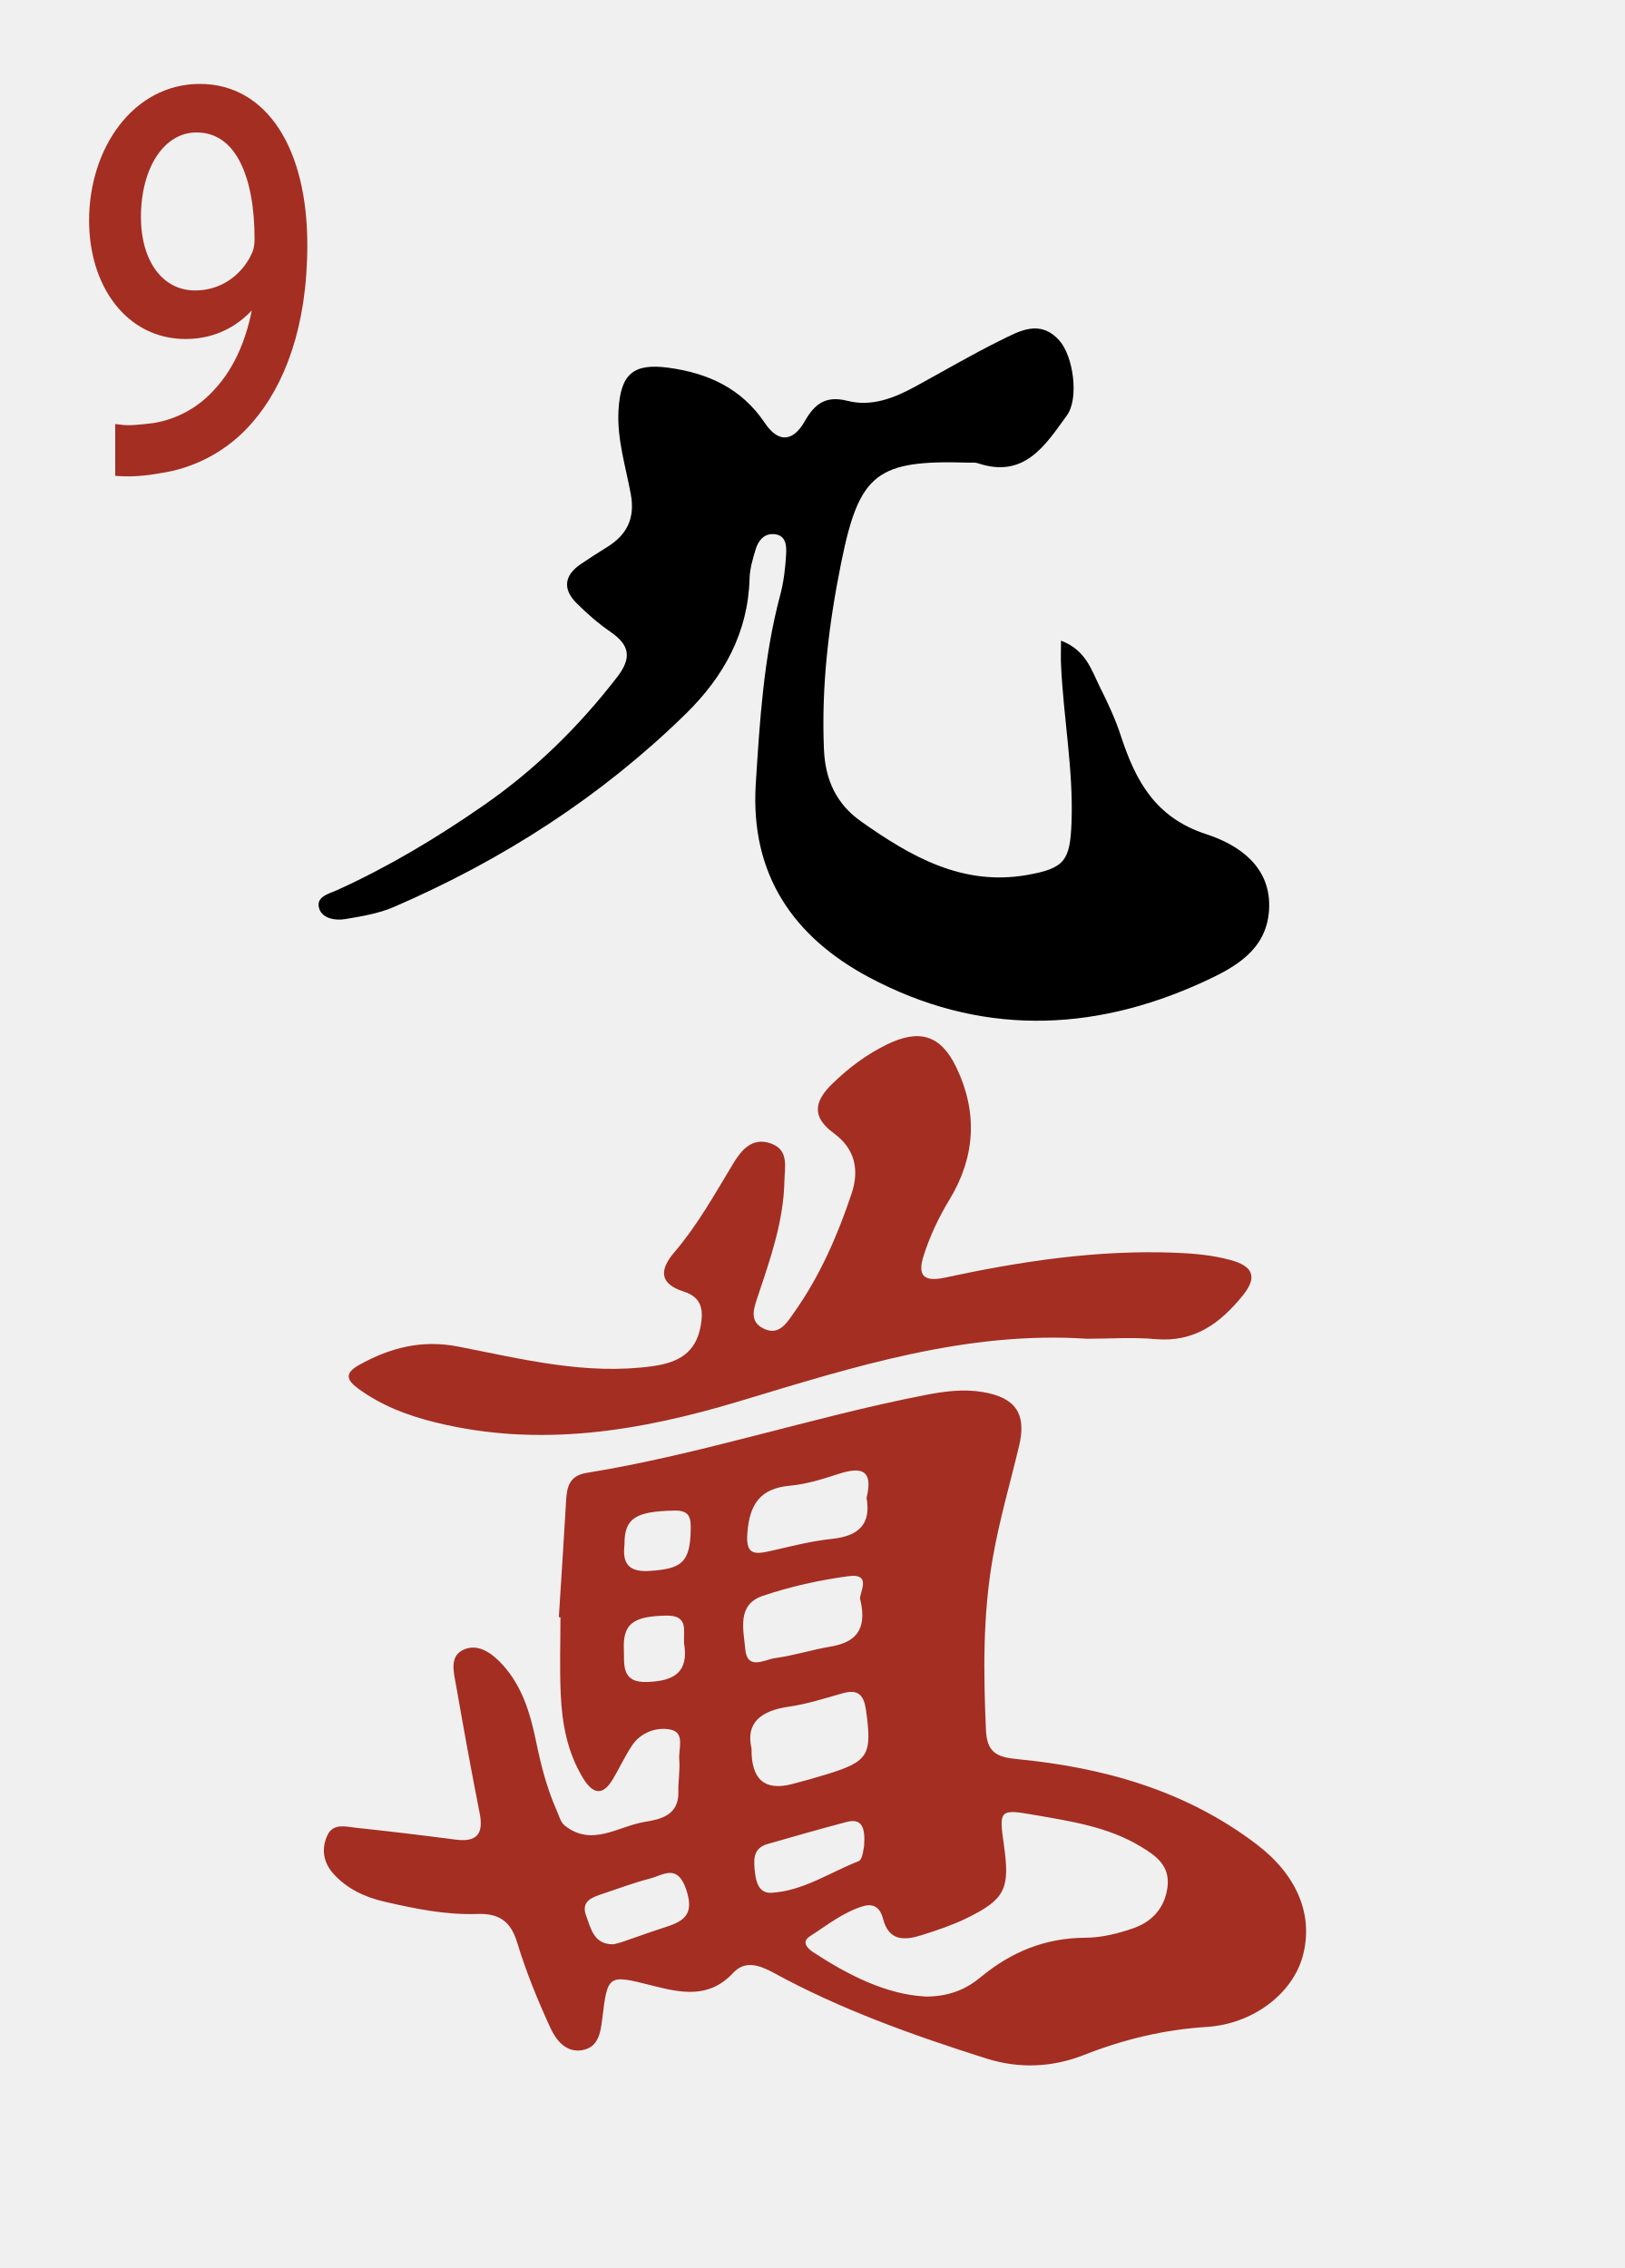
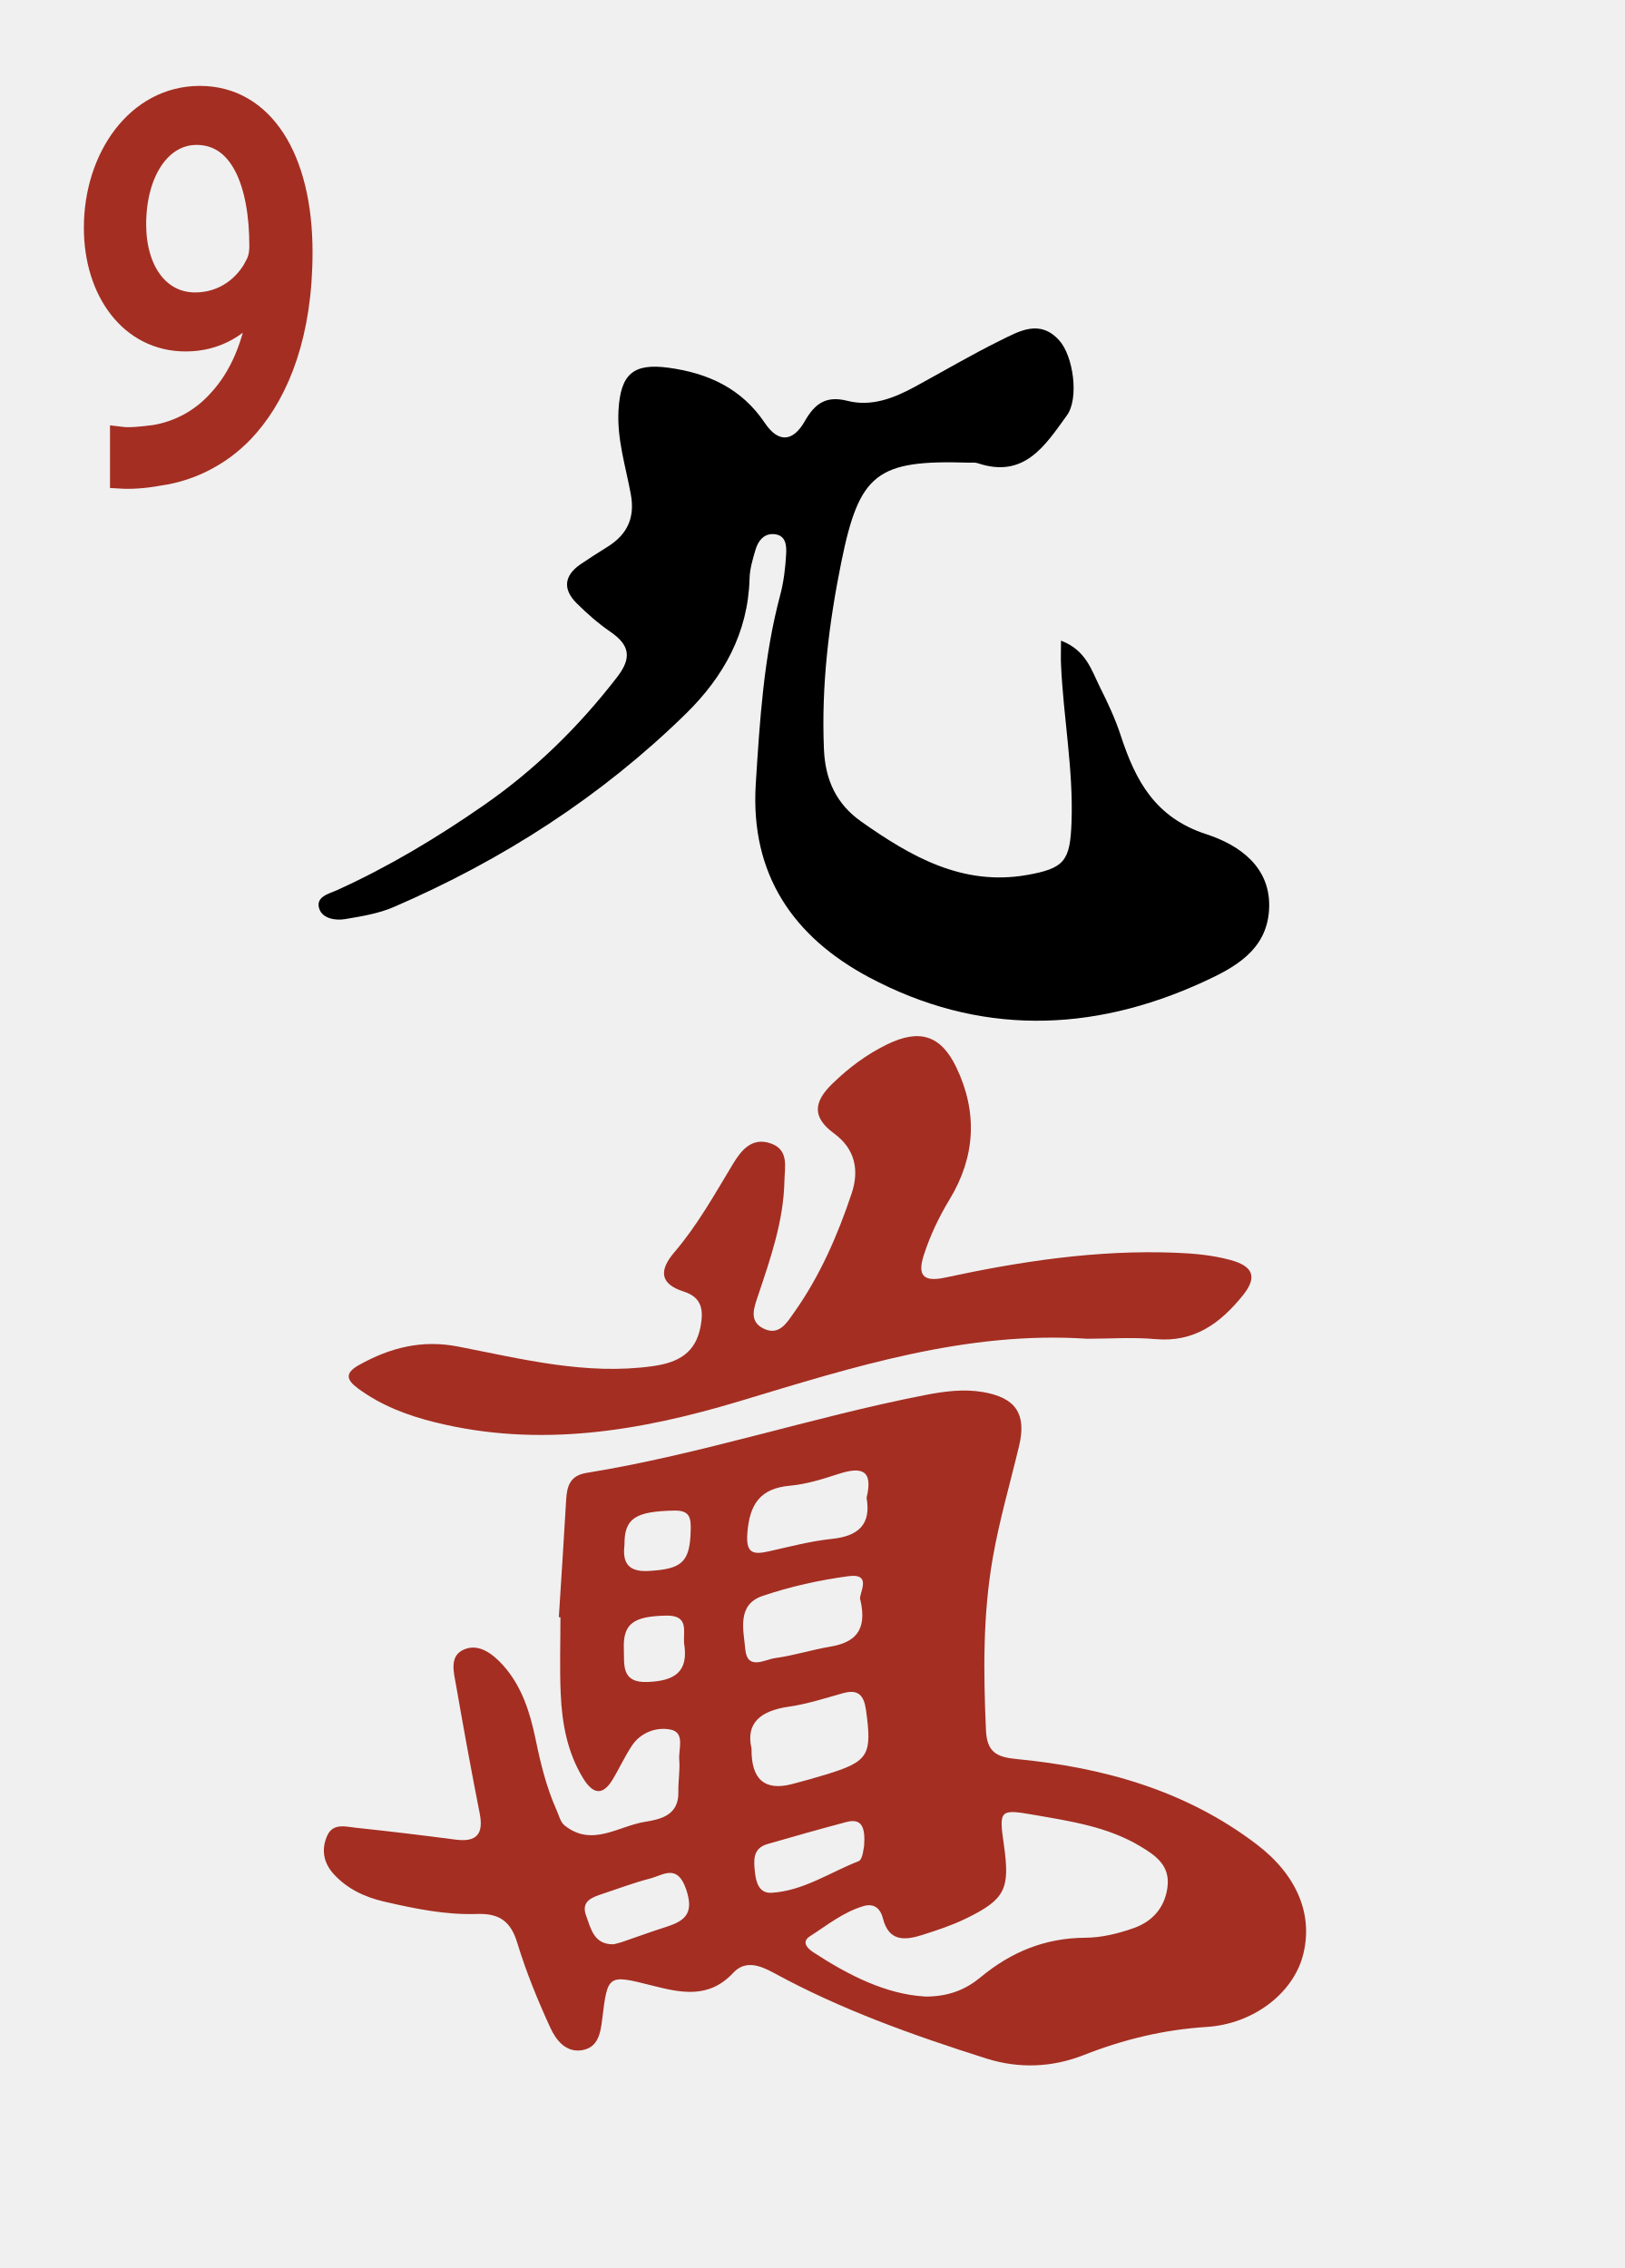
<svg xmlns="http://www.w3.org/2000/svg" id="Layer_1" data-name="Layer 1" viewBox="0 0 310.841 433.986" version="1.1" width="310.841" height="433.986">
  <defs id="defs1">
    <style id="style1">
      .cls-1 {
        fill: #fff;
      }

      .cls-2 {
        fill: #831618;
      }
    </style>
  </defs>
  <g id="g3" transform="translate(-87.08996,-22.99989)">
    <path d="m 397.91,291.78 c 0,-77.84 0.02,-155.7 0,-233.54 0,-10.31 -3.95,-18.92 -11.49,-25.92 -7.18,-6.67 -15.82,-9.34 -25.47,-9.32 -20.07,0.03 -40.14,0.03 -60.21,0.03 -59.06,0 -118.11,-0.02 -177.16,-0.03 -11.34,0 -20.72,4.34 -28.15,12.89 -6.27,7.22 -8.35,15.73 -8.34,25.12 0.08,59.52 0.04,119.04 0.04,178.55 0,49.66 -0.01,99.31 0,148.97 0,11.71 -0.06,23.43 0.17,35.14 0.17,8.21 3.52,15.25 9.04,21.3 8.08,8.86 18.27,11.9 30.02,11.88 72.97,-0.12 145.95,-0.03 218.92,-0.1 7.99,-0.01 16.05,0.84 23.98,-0.63 17.04,-3.17 28.65,-17.63 28.66,-35.57 0.03,-42.93 -0.01,-85.85 -0.01,-128.78 z m -2.43,-51.84 h -0.05 c 0,59.4 0,118.79 0,178.2 0,5.01 -0.29,9.96 -2.06,14.73 -4.8,12.96 -17.23,21.4 -31.66,21.4 -77.27,0 -154.53,-0.02 -231.79,-0.03 -2.55,0 -5.11,0.06 -7.66,-0.03 -18.18,-0.65 -31.86,-14.28 -32.59,-32.44 -0.03,-0.93 -0.02,-1.85 -0.02,-2.78 0,-119.38 0.02,-238.75 -0.03,-358.13 0,-9.73 2.62,-18.27 9.62,-25.26 6.96,-6.93 15.36,-10.01 25.14,-10 56.96,0.06 113.93,0.03 170.89,0.03 22.28,0 44.55,-0.09 66.82,0.03 16.55,0.09 29.64,10.91 32.75,26.74 0.84,4.24 0.62,8.55 0.63,12.84 0,58.24 0,116.48 0,174.72 z" id="path1" style="fill:none" />
    <path class="cls-1" d="m 395.44,239.93 h -0.05 c 0,59.4 0,118.79 0,178.2 0,5.01 -0.29,9.96 -2.06,14.73 -4.8,12.96 -17.23,21.4 -31.66,21.4 -77.27,0 -154.53,-0.02 -231.79,-0.03 -2.55,0 -5.11,0.06 -7.66,-0.03 -18.18,-0.65 -31.86,-14.28 -32.59,-32.44 -0.03,-0.93 -0.02,-1.85 -0.02,-2.78 0,-119.38 0.02,-238.75 -0.03,-358.13 0,-9.73 2.62,-18.27 9.62,-25.26 6.96,-6.93 15.36,-10.01 25.14,-10 56.96,0.06 113.93,0.03 170.89,0.03 22.28,0 44.55,-0.09 66.82,0.03 16.55,0.09 29.64,10.91 32.75,26.74 0.84,4.24 0.62,8.55 0.63,12.84 0,58.24 0,116.48 0,174.72 z" id="path2" style="fill:none" />
-     <path class="cls-2" d="m 125.338,40.056 c -12.098,0 -20.202,11.755 -20.202,25.147 0,12.087 6.822,21.667 17.467,21.667 5.918,0 10.645,-2.827 13.918,-7.623 h 0.275 c -1.087,8.378 -3.915,14.594 -7.829,18.84 -3.365,3.812 -7.737,6.101 -12.373,6.856 -2.724,0.332 -4.727,0.549 -6.456,0.332 v 7.841 c 1.911,0.114 4.452,0 7.371,-0.549 6.364,-0.87 12.648,-4.132 17.192,-9.477 5.826,-6.753 10.187,-17.638 10.187,-33.205 0,-18.073 -7.463,-29.828 -19.561,-29.828 z m 10.736,32.117 c -2.095,4.246 -6.272,7.406 -11.641,7.406 -6.913,0 -11.377,-6.204 -11.377,-15.029 0,-10.015 4.819,-17.203 11.641,-17.203 8.367,0 12.098,9.26 12.098,21.335 0,1.522 -0.275,2.61 -0.733,3.48 z" id="path3" style="stroke-width:2;fill:#a42e22;fill-opacity:1;stroke:#a42e22;stroke-opacity:1;stroke-dasharray:none" />
+     <path class="cls-2" d="m 125.338,41.436 c -12.098,0 -20.202,11.755 -20.202,25.147 0,12.087 6.822,21.667 17.467,21.667 5.918,0 10.645,-2.827 13.918,-7.623 h 0.275 c -1.087,8.378 -3.915,14.594 -7.829,18.84 -3.365,3.812 -7.737,6.101 -12.373,6.856 -2.724,0.332 -4.727,0.549 -6.456,0.332 v 7.841 c 1.911,0.114 4.452,0 7.371,-0.549 6.364,-0.87 12.648,-4.132 17.192,-9.477 5.826,-6.753 10.187,-17.638 10.187,-33.205 0,-18.073 -7.463,-29.828 -19.561,-29.828 z m 10.736,32.117 c -2.095,4.246 -6.272,7.406 -11.641,7.406 -6.913,0 -11.377,-6.204 -11.377,-15.029 0,-10.015 4.819,-17.203 11.641,-17.203 8.367,0 12.098,9.26 12.098,21.335 0,1.522 -0.275,2.61 -0.733,3.48 z" id="path3" style="fill:#a42e22;fill-opacity:1;stroke:#a42e22;stroke-width:4;stroke-dasharray:none;stroke-opacity:1" />
  </g>
  <g id="g6" transform="translate(-87.08996,-22.99989)">
    <path class="cls-2" d="m 194.01,332.48 c 0.47,-7.48 0.97,-14.97 1.4,-22.45 0.15,-2.64 0.72,-4.68 3.91,-5.19 21.88,-3.54 42.94,-10.63 64.65,-14.87 3.68,-0.72 7.41,-1.24 11.18,-0.6 6.23,1.07 8.38,4.13 6.93,10.26 -1.69,7.1 -3.75,14.1 -5.02,21.33 -1.94,11.01 -1.82,22 -1.33,33.08 0.18,4.18 1.97,5.18 5.8,5.55 16.66,1.6 32.42,5.99 46.01,16.34 7.79,5.93 10.94,13.64 8.78,21.45 -1.95,7.05 -9.39,12.91 -18.39,13.48 -8.17,0.52 -15.86,2.38 -23.44,5.36 -6.07,2.39 -12.41,2.67 -18.75,0.66 -13.96,-4.43 -27.73,-9.33 -40.63,-16.38 -2.71,-1.48 -5.46,-2.43 -7.73,0 -4.7,5.04 -10.03,3.83 -15.64,2.41 -8.35,-2.12 -8.39,-2.04 -9.42,6.37 -0.33,2.71 -0.75,5.56 -3.96,6.04 -3.06,0.46 -4.94,-2.04 -5.98,-4.32 -2.42,-5.27 -4.64,-10.69 -6.32,-16.23 -1.26,-4.16 -3.46,-5.67 -7.69,-5.53 -6.03,0.21 -11.96,-1.02 -17.8,-2.37 -3.66,-0.85 -7.08,-2.42 -9.7,-5.34 -1.98,-2.22 -2.31,-4.78 -1.15,-7.32 1.11,-2.42 3.55,-1.66 5.51,-1.46 6.34,0.67 12.66,1.43 18.98,2.26 4.09,0.54 5.45,-1.05 4.65,-5.07 -1.6,-8.09 -3.07,-16.2 -4.49,-24.33 -0.44,-2.53 -1.44,-5.81 1.6,-7.02 2.8,-1.13 5.42,0.91 7.35,3.04 3.63,4.03 5.19,9.09 6.26,14.25 0.95,4.61 2.06,9.14 3.98,13.45 0.46,1.02 0.75,2.32 1.54,2.96 5.24,4.22 10.31,0.13 15.39,-0.68 3.01,-0.48 6.49,-1.26 6.39,-5.71 -0.05,-2.06 0.34,-4.14 0.17,-6.18 -0.17,-2.05 1.18,-5.22 -1.71,-5.77 -2.64,-0.51 -5.65,0.51 -7.37,3.12 -1.34,2.03 -2.36,4.26 -3.61,6.36 -1.98,3.33 -3.86,2.86 -5.72,-0.19 -3.03,-4.96 -4.02,-10.49 -4.27,-16.14 -0.22,-4.87 -0.05,-9.75 -0.05,-14.63 -0.1,0 -0.2,-0.01 -0.3,-0.02 z m 69.98,72.57 c 4.7,0.03 7.96,-1.41 10.74,-3.72 5.83,-4.83 12.32,-7.5 20.01,-7.54 3.11,-0.01 6.34,-0.81 9.3,-1.86 3.51,-1.25 5.9,-3.85 6.42,-7.81 0.54,-4.14 -2.24,-6.06 -5.2,-7.83 -6.25,-3.75 -13.32,-4.79 -20.32,-6.01 -6.58,-1.15 -6.74,-0.95 -5.79,5.65 1.22,8.55 0.3,10.51 -7.3,14.21 -2.67,1.3 -5.54,2.24 -8.38,3.14 -3.3,1.05 -6.34,1.23 -7.45,-3.19 -0.46,-1.84 -1.65,-2.97 -3.74,-2.35 -3.84,1.14 -6.94,3.66 -10.23,5.77 -1.66,1.06 -0.52,2.3 0.65,3.06 6.8,4.45 13.94,8.03 21.3,8.46 z m -33.11,-47.42 q -0.11,8.77 7.7,6.77 c 2.17,-0.56 4.33,-1.17 6.47,-1.82 8.27,-2.52 8.93,-3.72 7.73,-12.36 -0.4,-2.83 -1.48,-4.05 -4.42,-3.22 -3.42,0.96 -6.83,2.07 -10.32,2.57 -5.36,0.77 -8.34,3.07 -7.15,8.06 z m 20.84,-28.42 c -0.62,-0.9 2.64,-5.26 -2.32,-4.6 -5.54,0.74 -11.1,1.98 -16.4,3.77 -4.98,1.68 -3.65,6.52 -3.32,10.2 0.38,4.15 3.74,1.96 5.76,1.69 3.52,-0.47 6.94,-1.58 10.45,-2.17 4.61,-0.77 7.18,-2.93 5.83,-8.89 z m 1.17,-19.61 c 1.35,-5.52 -1.15,-5.93 -5.4,-4.55 -3.01,0.98 -6.12,1.96 -9.25,2.24 -5.78,0.51 -7.74,3.62 -8.16,9.07 -0.3,3.86 1.05,4.17 4.08,3.5 4.02,-0.9 8.03,-1.97 12.1,-2.39 5.11,-0.53 7.53,-2.81 6.63,-7.86 z m -0.47,66.54 c 0.26,-3.61 -0.52,-5.25 -3.4,-4.49 -5.04,1.33 -10.05,2.76 -15.06,4.2 -2.93,0.84 -2.67,3.19 -2.42,5.47 0.21,1.97 0.84,4.01 3.17,3.87 6.08,-0.37 11.14,-3.9 16.64,-6.04 0.86,-0.34 0.96,-2.64 1.08,-3.01 z m -47.9,18.9 c 0.54,-0.15 1.09,-0.26 1.61,-0.44 2.81,-0.96 5.6,-1.99 8.43,-2.89 3.66,-1.17 5.36,-2.63 3.8,-7.2 -1.69,-4.95 -4.37,-2.7 -6.93,-2.04 -3.05,0.79 -6.02,1.91 -9.02,2.91 -2.01,0.66 -4.2,1.39 -3.19,4.16 0.92,2.52 1.52,5.61 5.29,5.5 z m 13.45,-57.63 c -0.17,-2.28 0.98,-5.36 -3.42,-5.26 -6.22,0.13 -8.29,1.5 -8.1,6.38 0.12,2.95 -0.6,6.55 4.59,6.32 5.02,-0.21 7.87,-1.83 6.93,-7.44 z m -11.41,-18.78 c -0.29,2.75 0.14,5.23 4.6,4.98 6.41,-0.36 7.92,-1.67 8.08,-7.72 0.06,-2.33 -0.07,-3.91 -3.15,-3.84 -7.36,0.16 -9.58,1.41 -9.52,6.57 z" id="path4" style="fill:#a42e22;fill-opacity:1" />
    <path d="m 290.12,145.6 c 4.77,1.83 5.8,5.64 7.42,8.89 1.51,3.01 2.95,6.09 3.99,9.29 2.82,8.61 6.57,15.67 16.37,18.85 6.15,2 12.54,6.23 11.99,14.56 -0.51,7.72 -6.68,11.01 -12.64,13.73 -21.39,9.8 -43,10.24 -63.92,-0.93 -14.4,-7.69 -22.73,-19.63 -21.64,-36.99 0.77,-12.19 1.52,-24.33 4.69,-36.19 0.67,-2.51 0.97,-5.16 1.12,-7.76 0.09,-1.61 0,-3.66 -2.31,-3.84 -1.98,-0.15 -3.06,1.31 -3.56,3.01 -0.53,1.79 -1.08,3.65 -1.13,5.5 -0.28,10.41 -5,18.81 -12.16,25.83 -16.25,15.92 -35.11,28.03 -55.96,37.03 -2.88,1.24 -6.12,1.76 -9.25,2.29 -1.86,0.31 -4.27,-0.09 -4.93,-1.9 -0.87,-2.4 1.92,-2.97 3.34,-3.62 9.95,-4.51 19.24,-10.1 28.19,-16.32 9.78,-6.8 18.15,-15.03 25.43,-24.46 2.89,-3.74 2.38,-6.16 -1.3,-8.69 -2.3,-1.58 -4.44,-3.46 -6.42,-5.43 -2.7,-2.67 -2.46,-5.3 0.74,-7.49 1.7,-1.16 3.45,-2.26 5.2,-3.36 3.74,-2.35 5.23,-5.54 4.4,-10.03 -0.98,-5.33 -2.67,-10.57 -2.35,-16.1 0.4,-6.91 2.83,-9.02 9.59,-8.1 7.54,1.03 13.94,3.93 18.4,10.56 2.57,3.83 5.37,3.68 7.65,-0.34 1.94,-3.4 4.09,-4.92 8.15,-3.89 4.6,1.17 8.88,-0.5 12.91,-2.69 5.44,-2.95 10.77,-6.11 16.31,-8.84 3.61,-1.78 7.56,-4.15 11.28,-0.07 2.75,3.01 3.85,11.15 1.5,14.38 -4.14,5.71 -8.13,12.17 -17.07,9.15 -0.51,-0.17 -1.12,-0.09 -1.68,-0.1 -17.62,-0.56 -20.96,1.99 -24.42,19.05 -2.39,11.79 -3.83,23.65 -3.32,35.76 0.25,6.01 2.44,10.55 7.14,13.87 9.48,6.69 19.39,12.39 31.71,10.22 7.19,-1.26 8.25,-2.71 8.52,-10.02 0.38,-10.17 -1.57,-20.18 -2.01,-30.3 -0.06,-1.28 0,-2.57 0,-4.5 z" id="path5" />
    <path class="cls-2" d="m 295.19,279.18 c -23.18,-1.56 -44.86,5.39 -66.61,11.94 -19.1,5.75 -38.35,8.96 -58.21,4.05 -5.35,-1.32 -10.36,-3.22 -14.81,-6.51 -2.23,-1.65 -2.52,-2.94 0.25,-4.48 5.93,-3.31 12.01,-4.86 18.89,-3.52 12.31,2.39 24.55,5.54 37.32,3.75 4.76,-0.67 8.16,-2.46 9.11,-7.58 0.58,-3.11 0.3,-5.57 -3.23,-6.69 -4.7,-1.49 -4.66,-4.16 -1.77,-7.54 4.41,-5.16 7.69,-11.07 11.18,-16.85 1.56,-2.58 3.61,-5.22 7.23,-3.96 3.55,1.24 2.69,4.48 2.63,7.22 -0.16,7.63 -2.64,14.72 -5.02,21.84 -0.77,2.32 -1.9,4.99 1.1,6.41 2.95,1.39 4.42,-1.21 5.79,-3.14 4.92,-6.95 8.29,-14.68 10.98,-22.71 1.52,-4.53 0.66,-8.59 -3.36,-11.53 -4.26,-3.12 -3.89,-6.05 -0.3,-9.53 3.14,-3.04 6.53,-5.59 10.45,-7.5 6.16,-3 10.26,-1.83 13.24,4.37 4.12,8.56 3.68,17.11 -1.26,25.26 -2.06,3.4 -3.74,6.93 -4.95,10.69 -1.2,3.7 -0.27,5.23 4.02,4.31 14.51,-3.13 29.14,-5.35 44.07,-4.77 3.57,0.14 7.1,0.45 10.57,1.39 4.14,1.13 5.34,3.1 2.4,6.75 -4.33,5.37 -9.32,9.06 -16.77,8.39 -4.28,-0.39 -8.62,-0.07 -12.93,-0.07 z" id="path6" style="fill:#a42e22;fill-opacity:1" />
  </g>
</svg>
